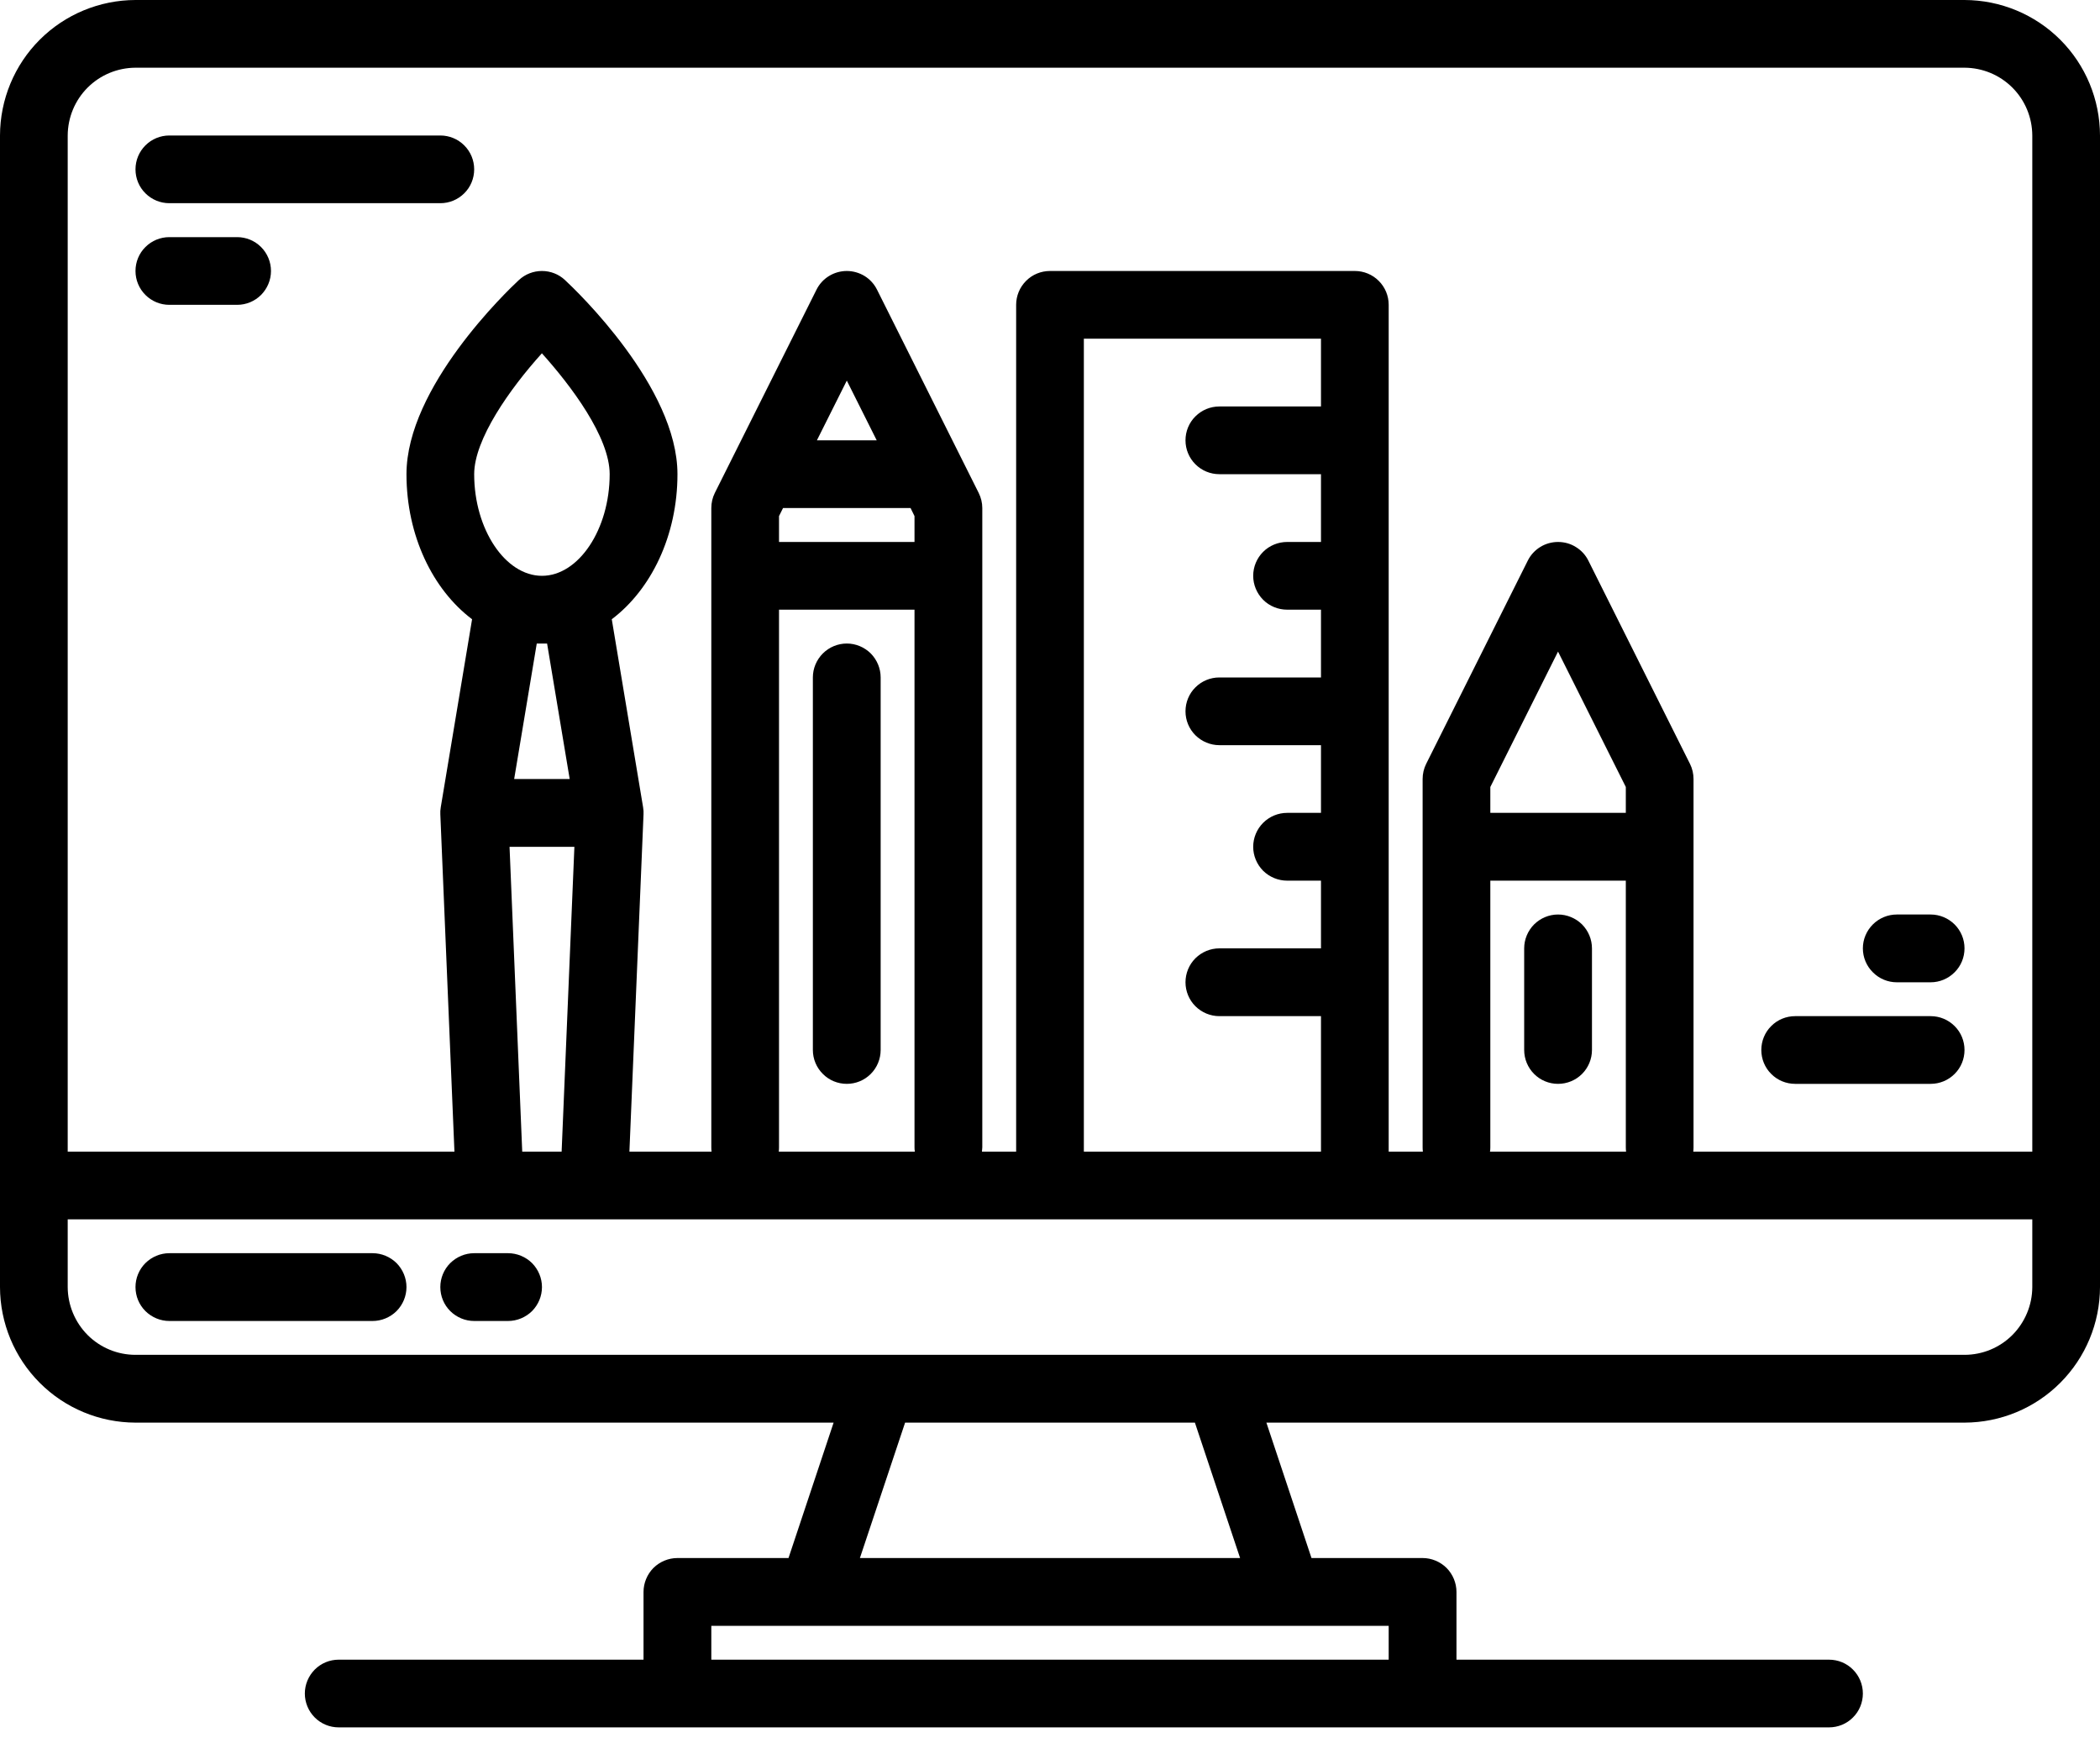
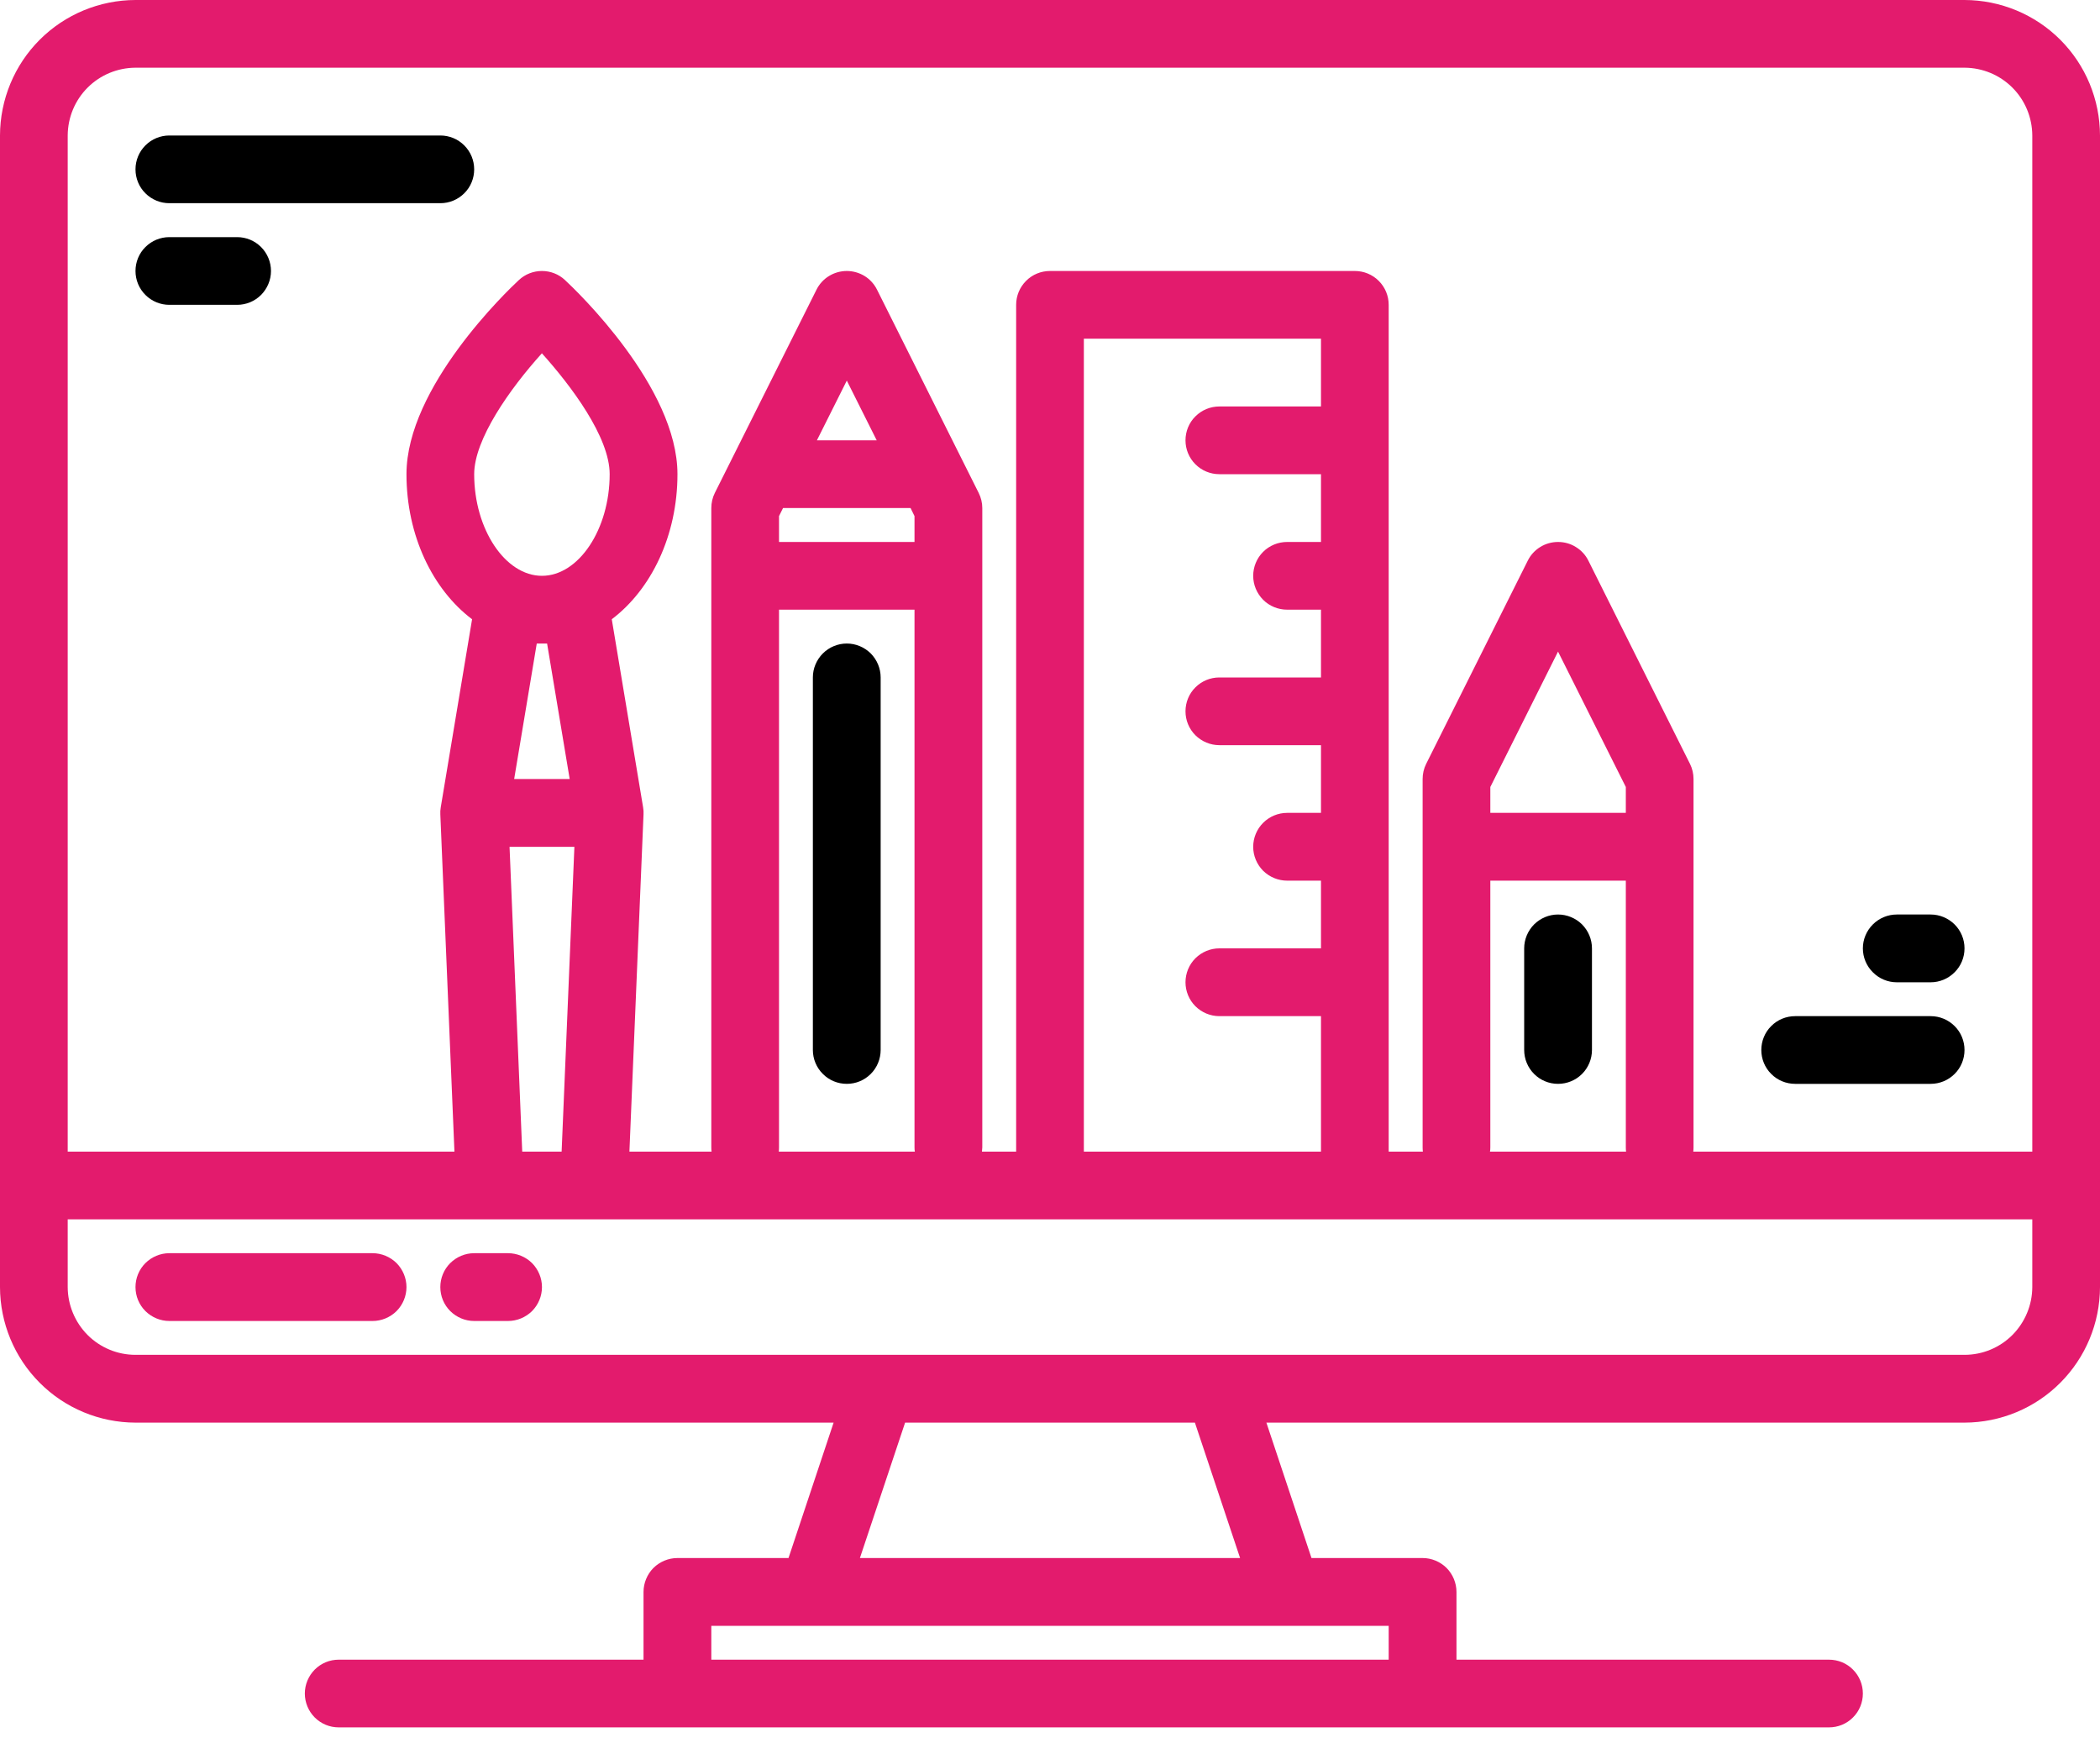
<svg xmlns="http://www.w3.org/2000/svg" width="25" height="21" viewBox="0 0 25 21" fill="none">
-   <path d="M23.387 0H1.613C1.185 0.001 0.775 0.171 0.473 0.473C0.171 0.775 0.001 1.185 0 1.613V15.323C0.001 15.75 0.171 16.16 0.473 16.462C0.775 16.765 1.185 16.935 1.613 16.936H9.924L9.387 18.548H8.065C7.958 18.548 7.855 18.591 7.779 18.666C7.704 18.742 7.661 18.845 7.661 18.952V19.758H4.032C3.925 19.758 3.823 19.8 3.747 19.876C3.672 19.952 3.629 20.054 3.629 20.161C3.629 20.268 3.672 20.371 3.747 20.446C3.823 20.522 3.925 20.564 4.032 20.564H21.774C21.881 20.564 21.984 20.522 22.059 20.446C22.135 20.371 22.177 20.268 22.177 20.161C22.177 20.054 22.135 19.952 22.059 19.876C21.984 19.8 21.881 19.758 21.774 19.758H17.339V18.952C17.339 18.845 17.296 18.742 17.221 18.666C17.145 18.591 17.042 18.548 16.936 18.548H15.613L15.076 16.936H23.387C23.815 16.935 24.225 16.765 24.527 16.462C24.829 16.16 24.999 15.75 25 15.323V1.613C24.999 1.185 24.829 0.775 24.527 0.473C24.225 0.171 23.815 0.001 23.387 0ZM16.532 19.355V19.758H8.468V19.355H16.532ZM10.237 18.548L10.775 16.936H14.225L14.763 18.548H10.237ZM24.194 15.323C24.193 15.536 24.108 15.741 23.957 15.893C23.806 16.044 23.601 16.129 23.387 16.129H1.613C1.399 16.129 1.194 16.044 1.043 15.893C0.892 15.741 0.807 15.536 0.806 15.323V14.516H24.194V15.323ZM6.838 10.081L6.686 13.71H6.217L6.066 10.081H6.838ZM6.121 9.274L6.39 7.661H6.513L6.782 9.274H6.121ZM6.452 6.855C6.015 6.855 5.645 6.301 5.645 5.645C5.645 5.231 6.068 4.63 6.451 4.206C6.796 4.589 7.258 5.202 7.258 5.645C7.258 6.301 6.889 6.855 6.452 6.855ZM10.84 6.048L10.887 6.144V6.452H9.274V6.144L9.322 6.048H10.84ZM9.725 5.242L10.081 4.531L10.437 5.242H9.725ZM10.887 7.258V13.659C10.887 13.676 10.888 13.693 10.891 13.71H9.271C9.273 13.693 9.274 13.676 9.274 13.659V7.258H10.887ZM14.516 5.645H15.726V6.452H15.323C15.216 6.452 15.113 6.494 15.037 6.57C14.962 6.645 14.919 6.748 14.919 6.855C14.919 6.962 14.962 7.064 15.037 7.14C15.113 7.216 15.216 7.258 15.323 7.258H15.726V8.065H14.516C14.409 8.065 14.307 8.107 14.231 8.183C14.155 8.258 14.113 8.361 14.113 8.468C14.113 8.575 14.155 8.677 14.231 8.753C14.307 8.828 14.409 8.871 14.516 8.871H15.726V9.677H15.323C15.216 9.677 15.113 9.72 15.037 9.796C14.962 9.871 14.919 9.974 14.919 10.081C14.919 10.188 14.962 10.29 15.037 10.366C15.113 10.441 15.216 10.484 15.323 10.484H15.726V11.29H14.516C14.409 11.29 14.307 11.333 14.231 11.408C14.155 11.484 14.113 11.587 14.113 11.694C14.113 11.8 14.155 11.903 14.231 11.979C14.307 12.054 14.409 12.097 14.516 12.097H15.726V13.71H12.903V4.032H15.726V4.839H14.516C14.409 4.839 14.307 4.881 14.231 4.957C14.155 5.032 14.113 5.135 14.113 5.242C14.113 5.349 14.155 5.451 14.231 5.527C14.307 5.603 14.409 5.645 14.516 5.645ZM19.355 10.484V13.659C19.355 13.676 19.356 13.693 19.358 13.71H17.738C17.741 13.693 17.742 13.676 17.742 13.659V10.484H19.355ZM17.742 9.677V9.369L18.548 7.757L19.355 9.369V9.677H17.742ZM24.194 13.71H20.158C20.16 13.693 20.161 13.676 20.161 13.659V9.274C20.161 9.212 20.147 9.15 20.119 9.094L18.909 6.674C18.876 6.607 18.824 6.551 18.76 6.512C18.697 6.472 18.623 6.452 18.548 6.452C18.474 6.452 18.4 6.472 18.336 6.512C18.273 6.551 18.221 6.607 18.188 6.674L16.978 9.094C16.95 9.15 16.936 9.212 16.936 9.274V13.659C16.936 13.676 16.937 13.693 16.939 13.71H16.532V3.629C16.532 3.522 16.49 3.42 16.414 3.344C16.338 3.268 16.236 3.226 16.129 3.226H12.5C12.393 3.226 12.29 3.268 12.215 3.344C12.139 3.42 12.097 3.522 12.097 3.629V13.71H11.69C11.692 13.693 11.693 13.676 11.694 13.659V6.048C11.694 5.986 11.679 5.924 11.651 5.868L10.441 3.449C10.408 3.382 10.356 3.325 10.293 3.286C10.229 3.247 10.155 3.226 10.081 3.226C10.006 3.226 9.932 3.247 9.869 3.286C9.805 3.325 9.753 3.382 9.72 3.449L8.51 5.868C8.482 5.924 8.468 5.986 8.468 6.048V13.659C8.468 13.676 8.469 13.693 8.471 13.71H7.493L7.661 9.694C7.661 9.685 7.661 9.676 7.661 9.666V9.654C7.66 9.64 7.658 9.626 7.656 9.612V9.611L7.283 7.372C7.751 7.019 8.065 6.377 8.065 5.645C8.065 4.609 6.863 3.461 6.726 3.334C6.652 3.264 6.553 3.226 6.452 3.226C6.35 3.226 6.252 3.264 6.177 3.334C6.04 3.461 4.839 4.609 4.839 5.645C4.839 6.377 5.152 7.019 5.62 7.372L5.247 9.611V9.612C5.245 9.626 5.243 9.64 5.242 9.654V9.666C5.242 9.676 5.242 9.685 5.242 9.694L5.41 13.71H0.806V1.613C0.807 1.399 0.892 1.194 1.043 1.043C1.194 0.892 1.399 0.807 1.613 0.806H23.387C23.601 0.807 23.806 0.892 23.957 1.043C24.108 1.194 24.193 1.399 24.194 1.613V13.71Z" fill="black" />
-   <path d="M4.436 14.919H2.016C1.909 14.919 1.807 14.962 1.731 15.037C1.655 15.113 1.613 15.216 1.613 15.322C1.613 15.43 1.655 15.532 1.731 15.608C1.807 15.683 1.909 15.726 2.016 15.726H4.436C4.542 15.726 4.645 15.683 4.721 15.608C4.796 15.532 4.839 15.43 4.839 15.322C4.839 15.216 4.796 15.113 4.721 15.037C4.645 14.962 4.542 14.919 4.436 14.919Z" fill="black" />
-   <path d="M6.048 14.919H5.645C5.538 14.919 5.436 14.962 5.36 15.037C5.284 15.113 5.242 15.216 5.242 15.322C5.242 15.43 5.284 15.532 5.36 15.608C5.436 15.683 5.538 15.726 5.645 15.726H6.048C6.155 15.726 6.258 15.683 6.334 15.608C6.409 15.532 6.452 15.43 6.452 15.322C6.452 15.216 6.409 15.113 6.334 15.037C6.258 14.962 6.155 14.919 6.048 14.919Z" fill="black" />
+   <path d="M23.387 0H1.613C1.185 0.001 0.775 0.171 0.473 0.473C0.171 0.775 0.001 1.185 0 1.613V15.323C0.001 15.75 0.171 16.16 0.473 16.462C0.775 16.765 1.185 16.935 1.613 16.936H9.924L9.387 18.548H8.065C7.958 18.548 7.855 18.591 7.779 18.666C7.704 18.742 7.661 18.845 7.661 18.952V19.758H4.032C3.925 19.758 3.823 19.8 3.747 19.876C3.672 19.952 3.629 20.054 3.629 20.161C3.629 20.268 3.672 20.371 3.747 20.446C3.823 20.522 3.925 20.564 4.032 20.564H21.774C21.881 20.564 21.984 20.522 22.059 20.446C22.135 20.371 22.177 20.268 22.177 20.161C22.177 20.054 22.135 19.952 22.059 19.876C21.984 19.8 21.881 19.758 21.774 19.758H17.339V18.952C17.339 18.845 17.296 18.742 17.221 18.666C17.145 18.591 17.042 18.548 16.936 18.548H15.613L15.076 16.936H23.387C23.815 16.935 24.225 16.765 24.527 16.462C24.829 16.16 24.999 15.75 25 15.323V1.613C24.999 1.185 24.829 0.775 24.527 0.473C24.225 0.171 23.815 0.001 23.387 0ZM16.532 19.355V19.758H8.468V19.355H16.532ZM10.237 18.548L10.775 16.936H14.225L14.763 18.548H10.237ZM24.194 15.323C24.193 15.536 24.108 15.741 23.957 15.893C23.806 16.044 23.601 16.129 23.387 16.129H1.613C1.399 16.129 1.194 16.044 1.043 15.893C0.892 15.741 0.807 15.536 0.806 15.323V14.516H24.194V15.323ZM6.838 10.081L6.686 13.71H6.217L6.066 10.081H6.838ZM6.121 9.274L6.39 7.661H6.513L6.782 9.274H6.121ZM6.452 6.855C6.015 6.855 5.645 6.301 5.645 5.645C5.645 5.231 6.068 4.63 6.451 4.206C6.796 4.589 7.258 5.202 7.258 5.645C7.258 6.301 6.889 6.855 6.452 6.855ZM10.84 6.048L10.887 6.144V6.452H9.274V6.144L9.322 6.048H10.84ZM9.725 5.242L10.081 4.531L10.437 5.242H9.725ZM10.887 7.258V13.659C10.887 13.676 10.888 13.693 10.891 13.71H9.271C9.273 13.693 9.274 13.676 9.274 13.659V7.258H10.887ZM14.516 5.645H15.726V6.452H15.323C15.216 6.452 15.113 6.494 15.037 6.57C14.962 6.645 14.919 6.748 14.919 6.855C14.919 6.962 14.962 7.064 15.037 7.14C15.113 7.216 15.216 7.258 15.323 7.258H15.726V8.065H14.516C14.409 8.065 14.307 8.107 14.231 8.183C14.155 8.258 14.113 8.361 14.113 8.468C14.113 8.575 14.155 8.677 14.231 8.753C14.307 8.828 14.409 8.871 14.516 8.871H15.726V9.677H15.323C15.216 9.677 15.113 9.72 15.037 9.796C14.962 9.871 14.919 9.974 14.919 10.081C14.919 10.188 14.962 10.29 15.037 10.366C15.113 10.441 15.216 10.484 15.323 10.484H15.726V11.29H14.516C14.409 11.29 14.307 11.333 14.231 11.408C14.155 11.484 14.113 11.587 14.113 11.694C14.113 11.8 14.155 11.903 14.231 11.979C14.307 12.054 14.409 12.097 14.516 12.097H15.726V13.71H12.903V4.032H15.726V4.839H14.516C14.409 4.839 14.307 4.881 14.231 4.957C14.155 5.032 14.113 5.135 14.113 5.242C14.113 5.349 14.155 5.451 14.231 5.527C14.307 5.603 14.409 5.645 14.516 5.645ZM19.355 10.484V13.659C19.355 13.676 19.356 13.693 19.358 13.71H17.738C17.741 13.693 17.742 13.676 17.742 13.659V10.484H19.355ZM17.742 9.677V9.369L18.548 7.757L19.355 9.369V9.677H17.742ZM24.194 13.71H20.158C20.16 13.693 20.161 13.676 20.161 13.659V9.274C20.161 9.212 20.147 9.15 20.119 9.094L18.909 6.674C18.876 6.607 18.824 6.551 18.76 6.512C18.697 6.472 18.623 6.452 18.548 6.452C18.474 6.452 18.4 6.472 18.336 6.512C18.273 6.551 18.221 6.607 18.188 6.674L16.978 9.094C16.95 9.15 16.936 9.212 16.936 9.274V13.659C16.936 13.676 16.937 13.693 16.939 13.71H16.532V3.629C16.532 3.522 16.49 3.42 16.414 3.344C16.338 3.268 16.236 3.226 16.129 3.226H12.5C12.393 3.226 12.29 3.268 12.215 3.344C12.139 3.42 12.097 3.522 12.097 3.629V13.71H11.69C11.692 13.693 11.693 13.676 11.694 13.659V6.048C11.694 5.986 11.679 5.924 11.651 5.868L10.441 3.449C10.408 3.382 10.356 3.325 10.293 3.286C10.229 3.247 10.155 3.226 10.081 3.226C10.006 3.226 9.932 3.247 9.869 3.286C9.805 3.325 9.753 3.382 9.72 3.449L8.51 5.868C8.482 5.924 8.468 5.986 8.468 6.048V13.659C8.468 13.676 8.469 13.693 8.471 13.71H7.493L7.661 9.694C7.661 9.685 7.661 9.676 7.661 9.666V9.654C7.66 9.64 7.658 9.626 7.656 9.612V9.611L7.283 7.372C7.751 7.019 8.065 6.377 8.065 5.645C8.065 4.609 6.863 3.461 6.726 3.334C6.652 3.264 6.553 3.226 6.452 3.226C6.35 3.226 6.252 3.264 6.177 3.334C6.04 3.461 4.839 4.609 4.839 5.645C4.839 6.377 5.152 7.019 5.62 7.372L5.247 9.611V9.612C5.245 9.626 5.243 9.64 5.242 9.654V9.666C5.242 9.676 5.242 9.685 5.242 9.694L5.41 13.71H0.806V1.613C0.807 1.399 0.892 1.194 1.043 1.043C1.194 0.892 1.399 0.807 1.613 0.806H23.387C23.601 0.807 23.806 0.892 23.957 1.043C24.108 1.194 24.193 1.399 24.194 1.613V13.71Z" fill="#e31b6d" />
+   <path d="M4.436 14.919H2.016C1.909 14.919 1.807 14.962 1.731 15.037C1.655 15.113 1.613 15.216 1.613 15.322C1.613 15.43 1.655 15.532 1.731 15.608C1.807 15.683 1.909 15.726 2.016 15.726H4.436C4.542 15.726 4.645 15.683 4.721 15.608C4.796 15.532 4.839 15.43 4.839 15.322C4.839 15.216 4.796 15.113 4.721 15.037C4.645 14.962 4.542 14.919 4.436 14.919Z" fill="#e31b6d" />
+   <path d="M6.048 14.919H5.645C5.538 14.919 5.436 14.962 5.36 15.037C5.284 15.113 5.242 15.216 5.242 15.322C5.242 15.43 5.284 15.532 5.36 15.608C5.436 15.683 5.538 15.726 5.645 15.726H6.048C6.155 15.726 6.258 15.683 6.334 15.608C6.409 15.532 6.452 15.43 6.452 15.322C6.452 15.216 6.409 15.113 6.334 15.037C6.258 14.962 6.155 14.919 6.048 14.919Z" fill="#e31b6d" />
  <path d="M10.081 7.661C9.974 7.661 9.871 7.704 9.796 7.779C9.72 7.855 9.677 7.958 9.677 8.064V12.5C9.677 12.607 9.72 12.71 9.796 12.785C9.871 12.861 9.974 12.903 10.081 12.903C10.188 12.903 10.29 12.861 10.366 12.785C10.441 12.71 10.484 12.607 10.484 12.5V8.064C10.484 7.958 10.441 7.855 10.366 7.779C10.29 7.704 10.188 7.661 10.081 7.661Z" fill="black" />
  <path d="M18.548 10.887C18.441 10.887 18.339 10.93 18.263 11.005C18.188 11.081 18.145 11.183 18.145 11.29V12.5C18.145 12.607 18.188 12.71 18.263 12.785C18.339 12.861 18.441 12.903 18.548 12.903C18.655 12.903 18.758 12.861 18.834 12.785C18.909 12.71 18.952 12.607 18.952 12.5V11.29C18.952 11.183 18.909 11.081 18.834 11.005C18.758 10.93 18.655 10.887 18.548 10.887Z" fill="black" />
  <path d="M2.016 2.419H5.242C5.349 2.419 5.451 2.377 5.527 2.301C5.603 2.226 5.645 2.123 5.645 2.016C5.645 1.909 5.603 1.807 5.527 1.731C5.451 1.655 5.349 1.613 5.242 1.613H2.016C1.909 1.613 1.807 1.655 1.731 1.731C1.655 1.807 1.613 1.909 1.613 2.016C1.613 2.123 1.655 2.226 1.731 2.301C1.807 2.377 1.909 2.419 2.016 2.419Z" fill="black" />
  <path d="M2.016 3.629H2.823C2.93 3.629 3.032 3.587 3.108 3.511C3.183 3.435 3.226 3.333 3.226 3.226C3.226 3.119 3.183 3.016 3.108 2.941C3.032 2.865 2.93 2.823 2.823 2.823H2.016C1.909 2.823 1.807 2.865 1.731 2.941C1.655 3.016 1.613 3.119 1.613 3.226C1.613 3.333 1.655 3.435 1.731 3.511C1.807 3.587 1.909 3.629 2.016 3.629Z" fill="black" />
  <path d="M21.371 12.903H22.984C23.091 12.903 23.193 12.861 23.269 12.785C23.345 12.71 23.387 12.607 23.387 12.5C23.387 12.393 23.345 12.29 23.269 12.215C23.193 12.139 23.091 12.097 22.984 12.097H21.371C21.264 12.097 21.161 12.139 21.086 12.215C21.01 12.29 20.968 12.393 20.968 12.5C20.968 12.607 21.01 12.71 21.086 12.785C21.161 12.861 21.264 12.903 21.371 12.903Z" fill="black" />
  <path d="M22.581 11.694H22.984C23.091 11.694 23.193 11.651 23.269 11.575C23.345 11.5 23.387 11.397 23.387 11.29C23.387 11.183 23.345 11.081 23.269 11.005C23.193 10.93 23.091 10.887 22.984 10.887H22.581C22.474 10.887 22.371 10.93 22.296 11.005C22.22 11.081 22.177 11.183 22.177 11.29C22.177 11.397 22.22 11.5 22.296 11.575C22.371 11.651 22.474 11.694 22.581 11.694Z" fill="black" />
</svg>
